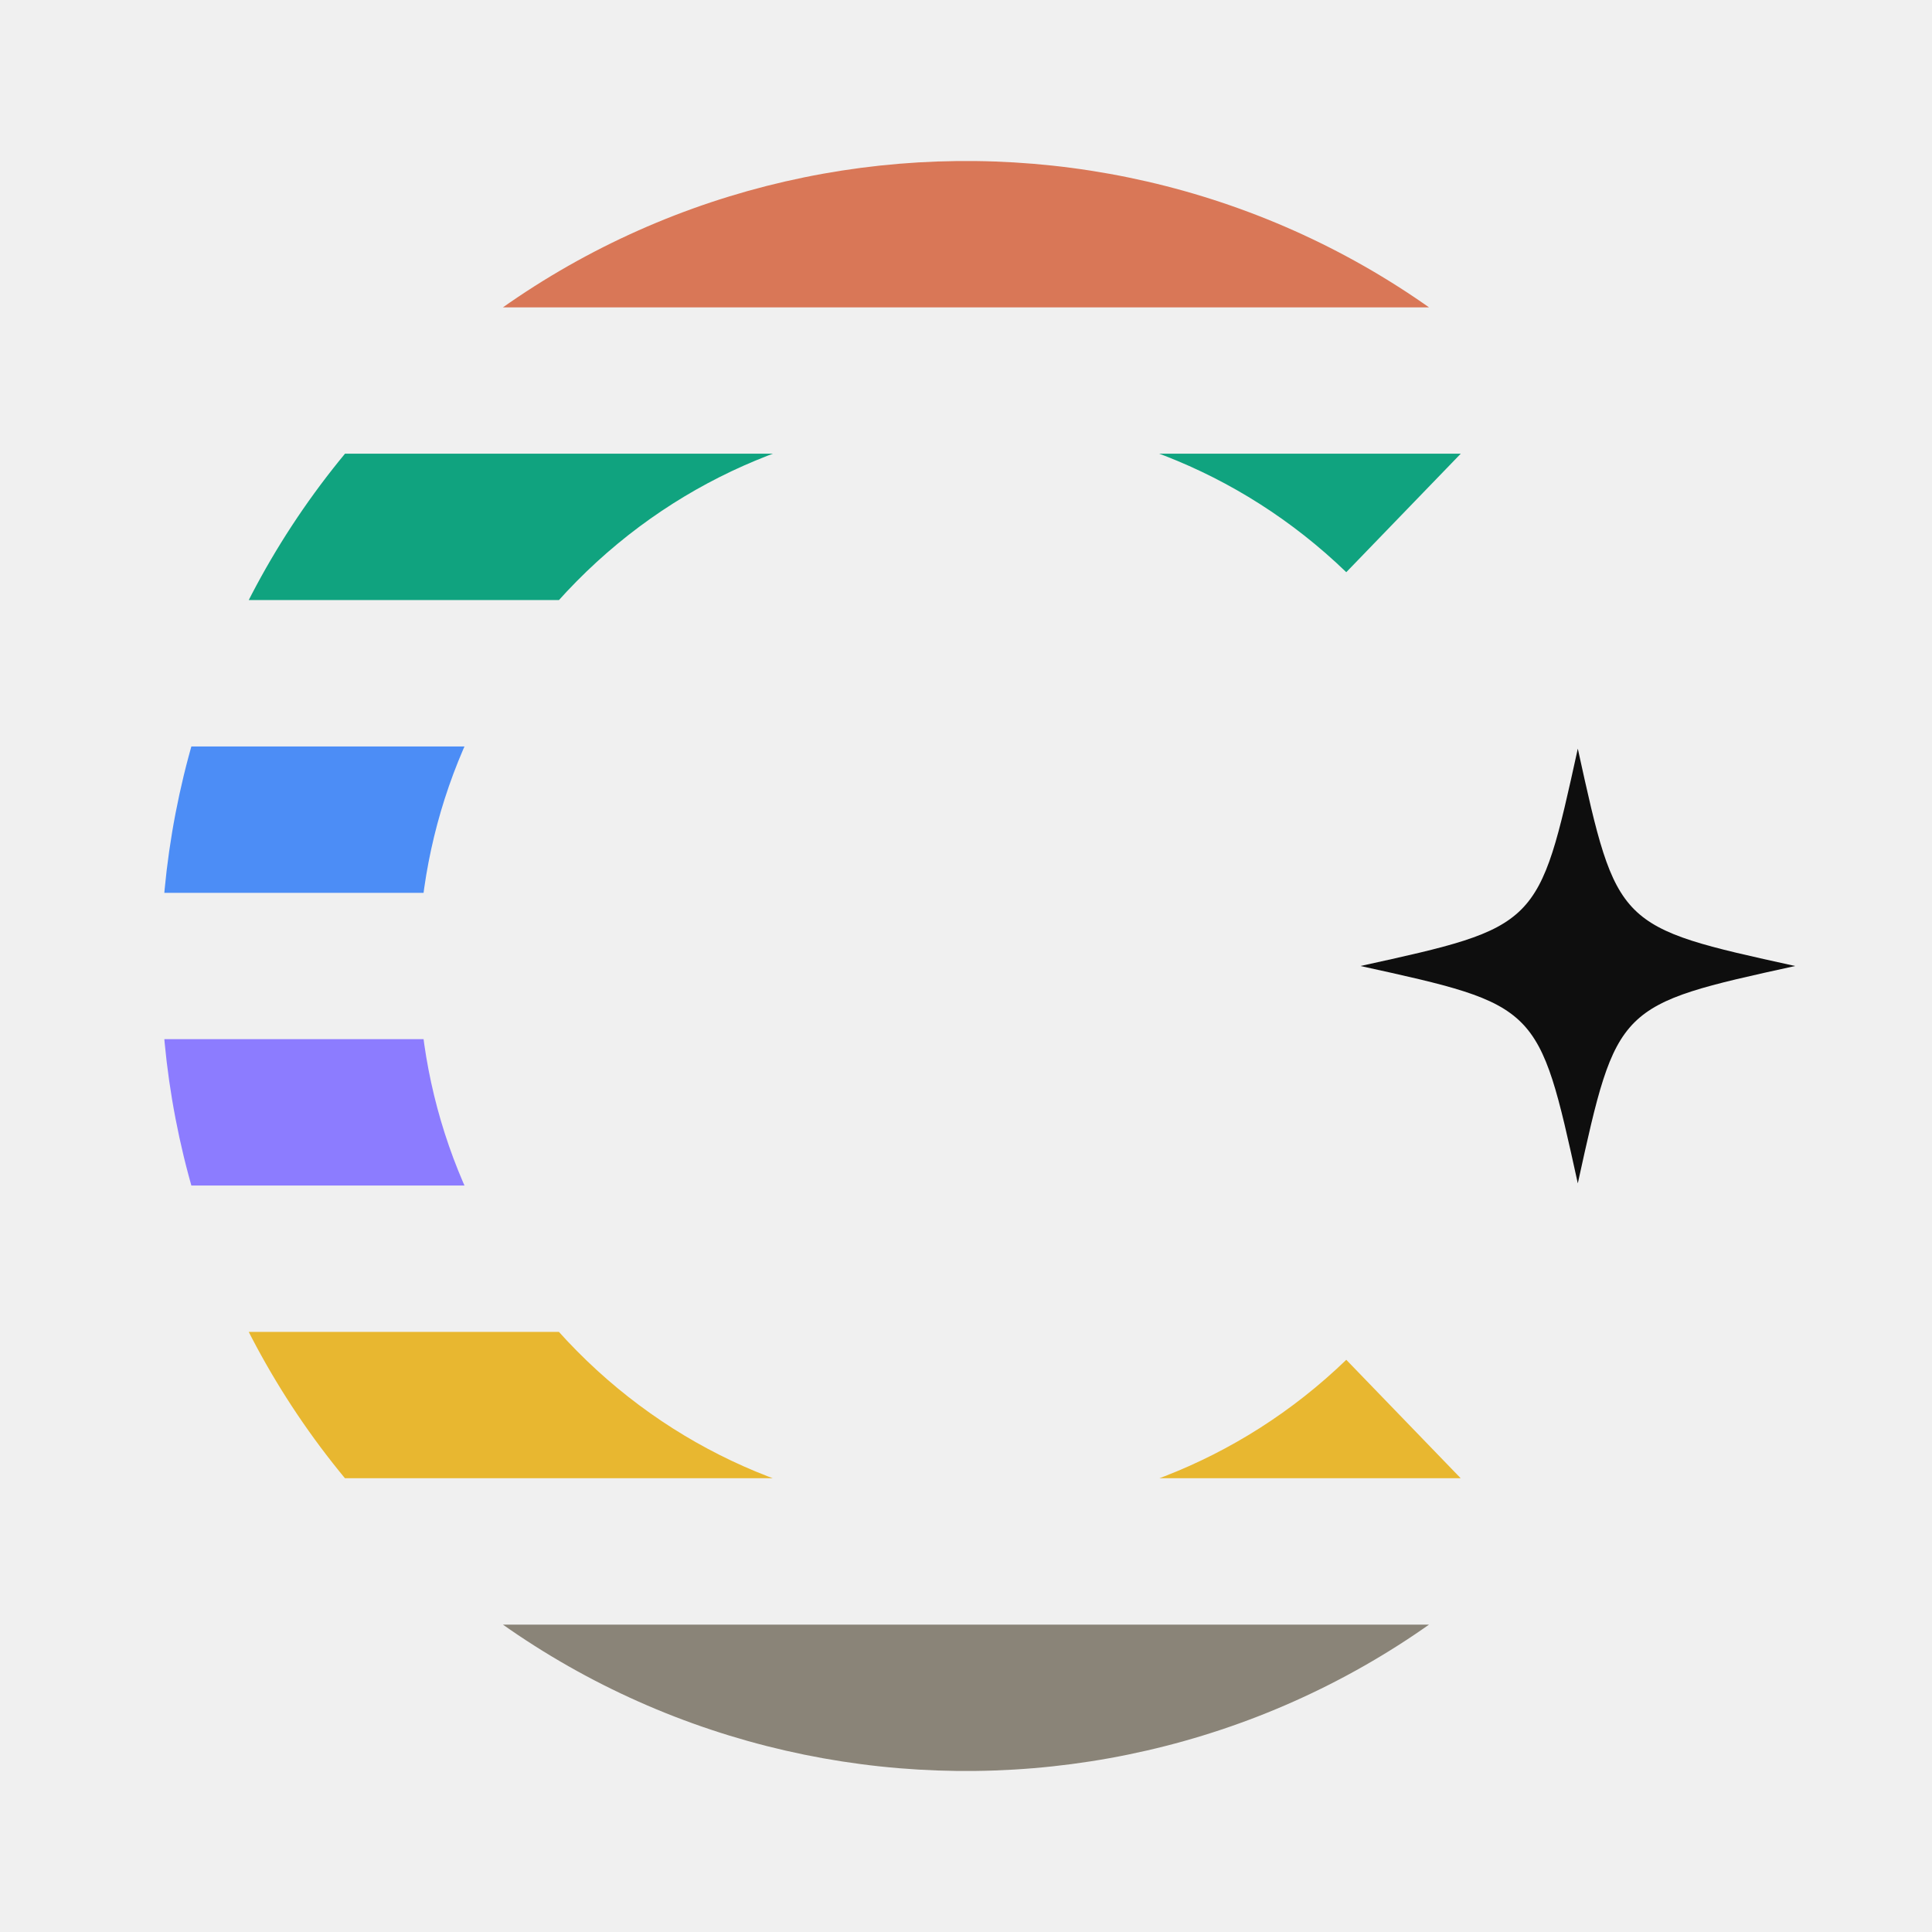
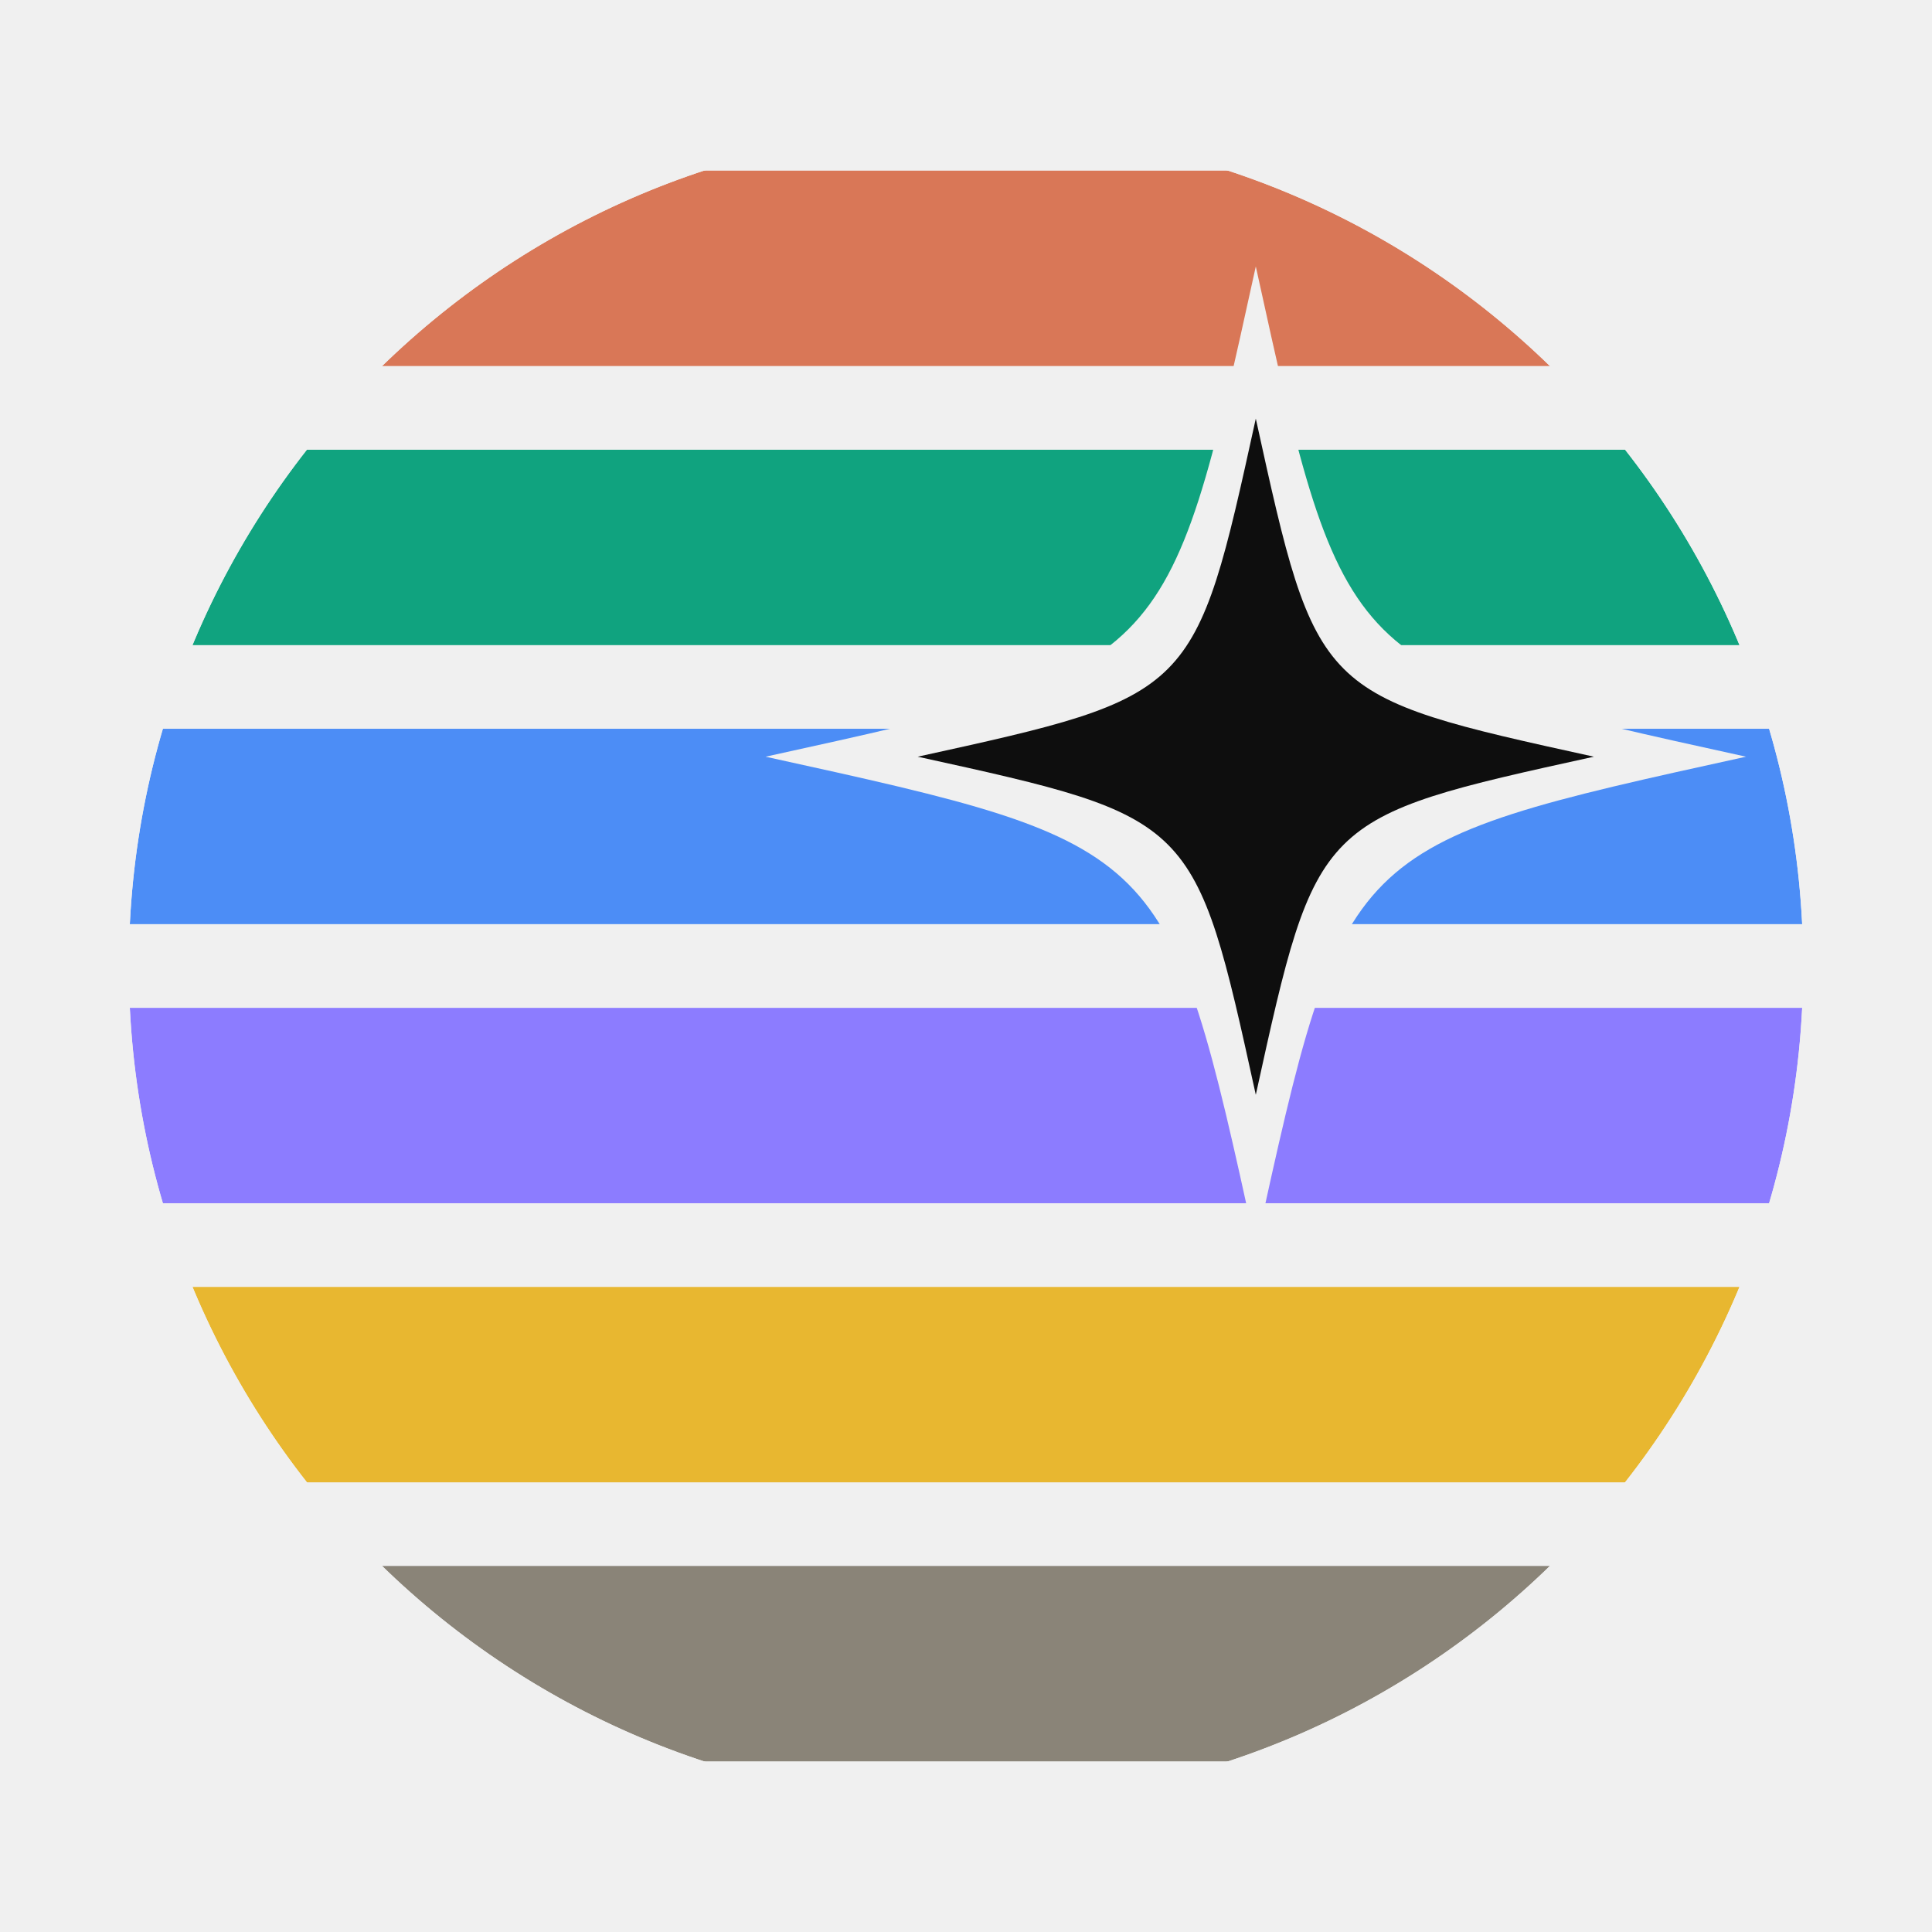
<svg xmlns="http://www.w3.org/2000/svg" viewBox="0 0 24 24">
  <defs>
-     <clipPath id="cr">
-       <path d="M18.947 19.193A10 10 0 1 1 18.947 4.807L16.724 7.108A6.8 6.8 0 1 0 16.724 16.892Z" />
+     <clipPath id="orb-clip">
+       <circle cx="12" cy="12" r="10.4" />
    </clipPath>
+     <mask id="orb-cut" maskUnits="userSpaceOnUse" x="0" y="0" width="24" height="24">
+       <rect width="24" height="24" fill="#fff" />
+       <path d="M15.6 3.31C16.696 8.304 16.696 8.304 21.69 9.4C16.696 10.496 16.696 10.496 15.6 15.49C14.504 10.496 14.504 10.496 9.51 9.4C14.504 8.304 14.504 8.304 15.6 3.31Z" fill="#000" />
+     </mask>
  </defs>
-   <g clip-path="url(#cr)">
-     <rect x="0" y="2.000" width="24" height="1.818" fill="#D97757" />
-     <rect x="0" y="5.636" width="24" height="1.818" fill="#10A37F" />
-     <rect x="0" y="9.273" width="24" height="1.818" fill="#4C8DF6" />
-     <rect x="0" y="12.909" width="24" height="1.818" fill="#8C7CFF" />
-     <rect x="0" y="16.545" width="24" height="1.818" fill="#E8B730" />
-     <rect x="0" y="20.182" width="24" height="1.818" fill="#8A8478" />
+   <g clip-path="url(#orb-clip)" mask="url(#orb-cut)">
+     <rect x="0" y="2.12" width="24" height="2.427" fill="#D97757" />
+     <rect x="0" y="5.587" width="24" height="2.427" fill="#10A37F" />
+     <rect x="0" y="9.053" width="24" height="2.427" fill="#4C8DF6" />
+     <rect x="0" y="12.52" width="24" height="2.427" fill="#8C7CFF" />
+     <rect x="0" y="15.987" width="24" height="2.427" fill="#E8B730" />
+     <rect x="0" y="19.453" width="24" height="2.427" fill="#8A8478" />
  </g>
-   <path d="M19.6 9.3C20.086 11.514 20.086 11.514 22.3 12C20.086 12.486 20.086 12.486 19.6 14.7C19.114 12.486 19.114 12.486 16.9 12C19.114 11.514 19.114 11.514 19.6 9.3Z" fill="#0E0E0E" />
+   <path d="M15.6 5.2C16.356 8.644 16.356 8.644 19.8 9.4C16.356 10.156 16.356 10.156 15.6 13.6C14.844 10.156 14.844 10.156 11.4 9.4C14.844 8.644 14.844 8.644 15.6 5.2Z" fill="#0E0E0E" />
</svg>
